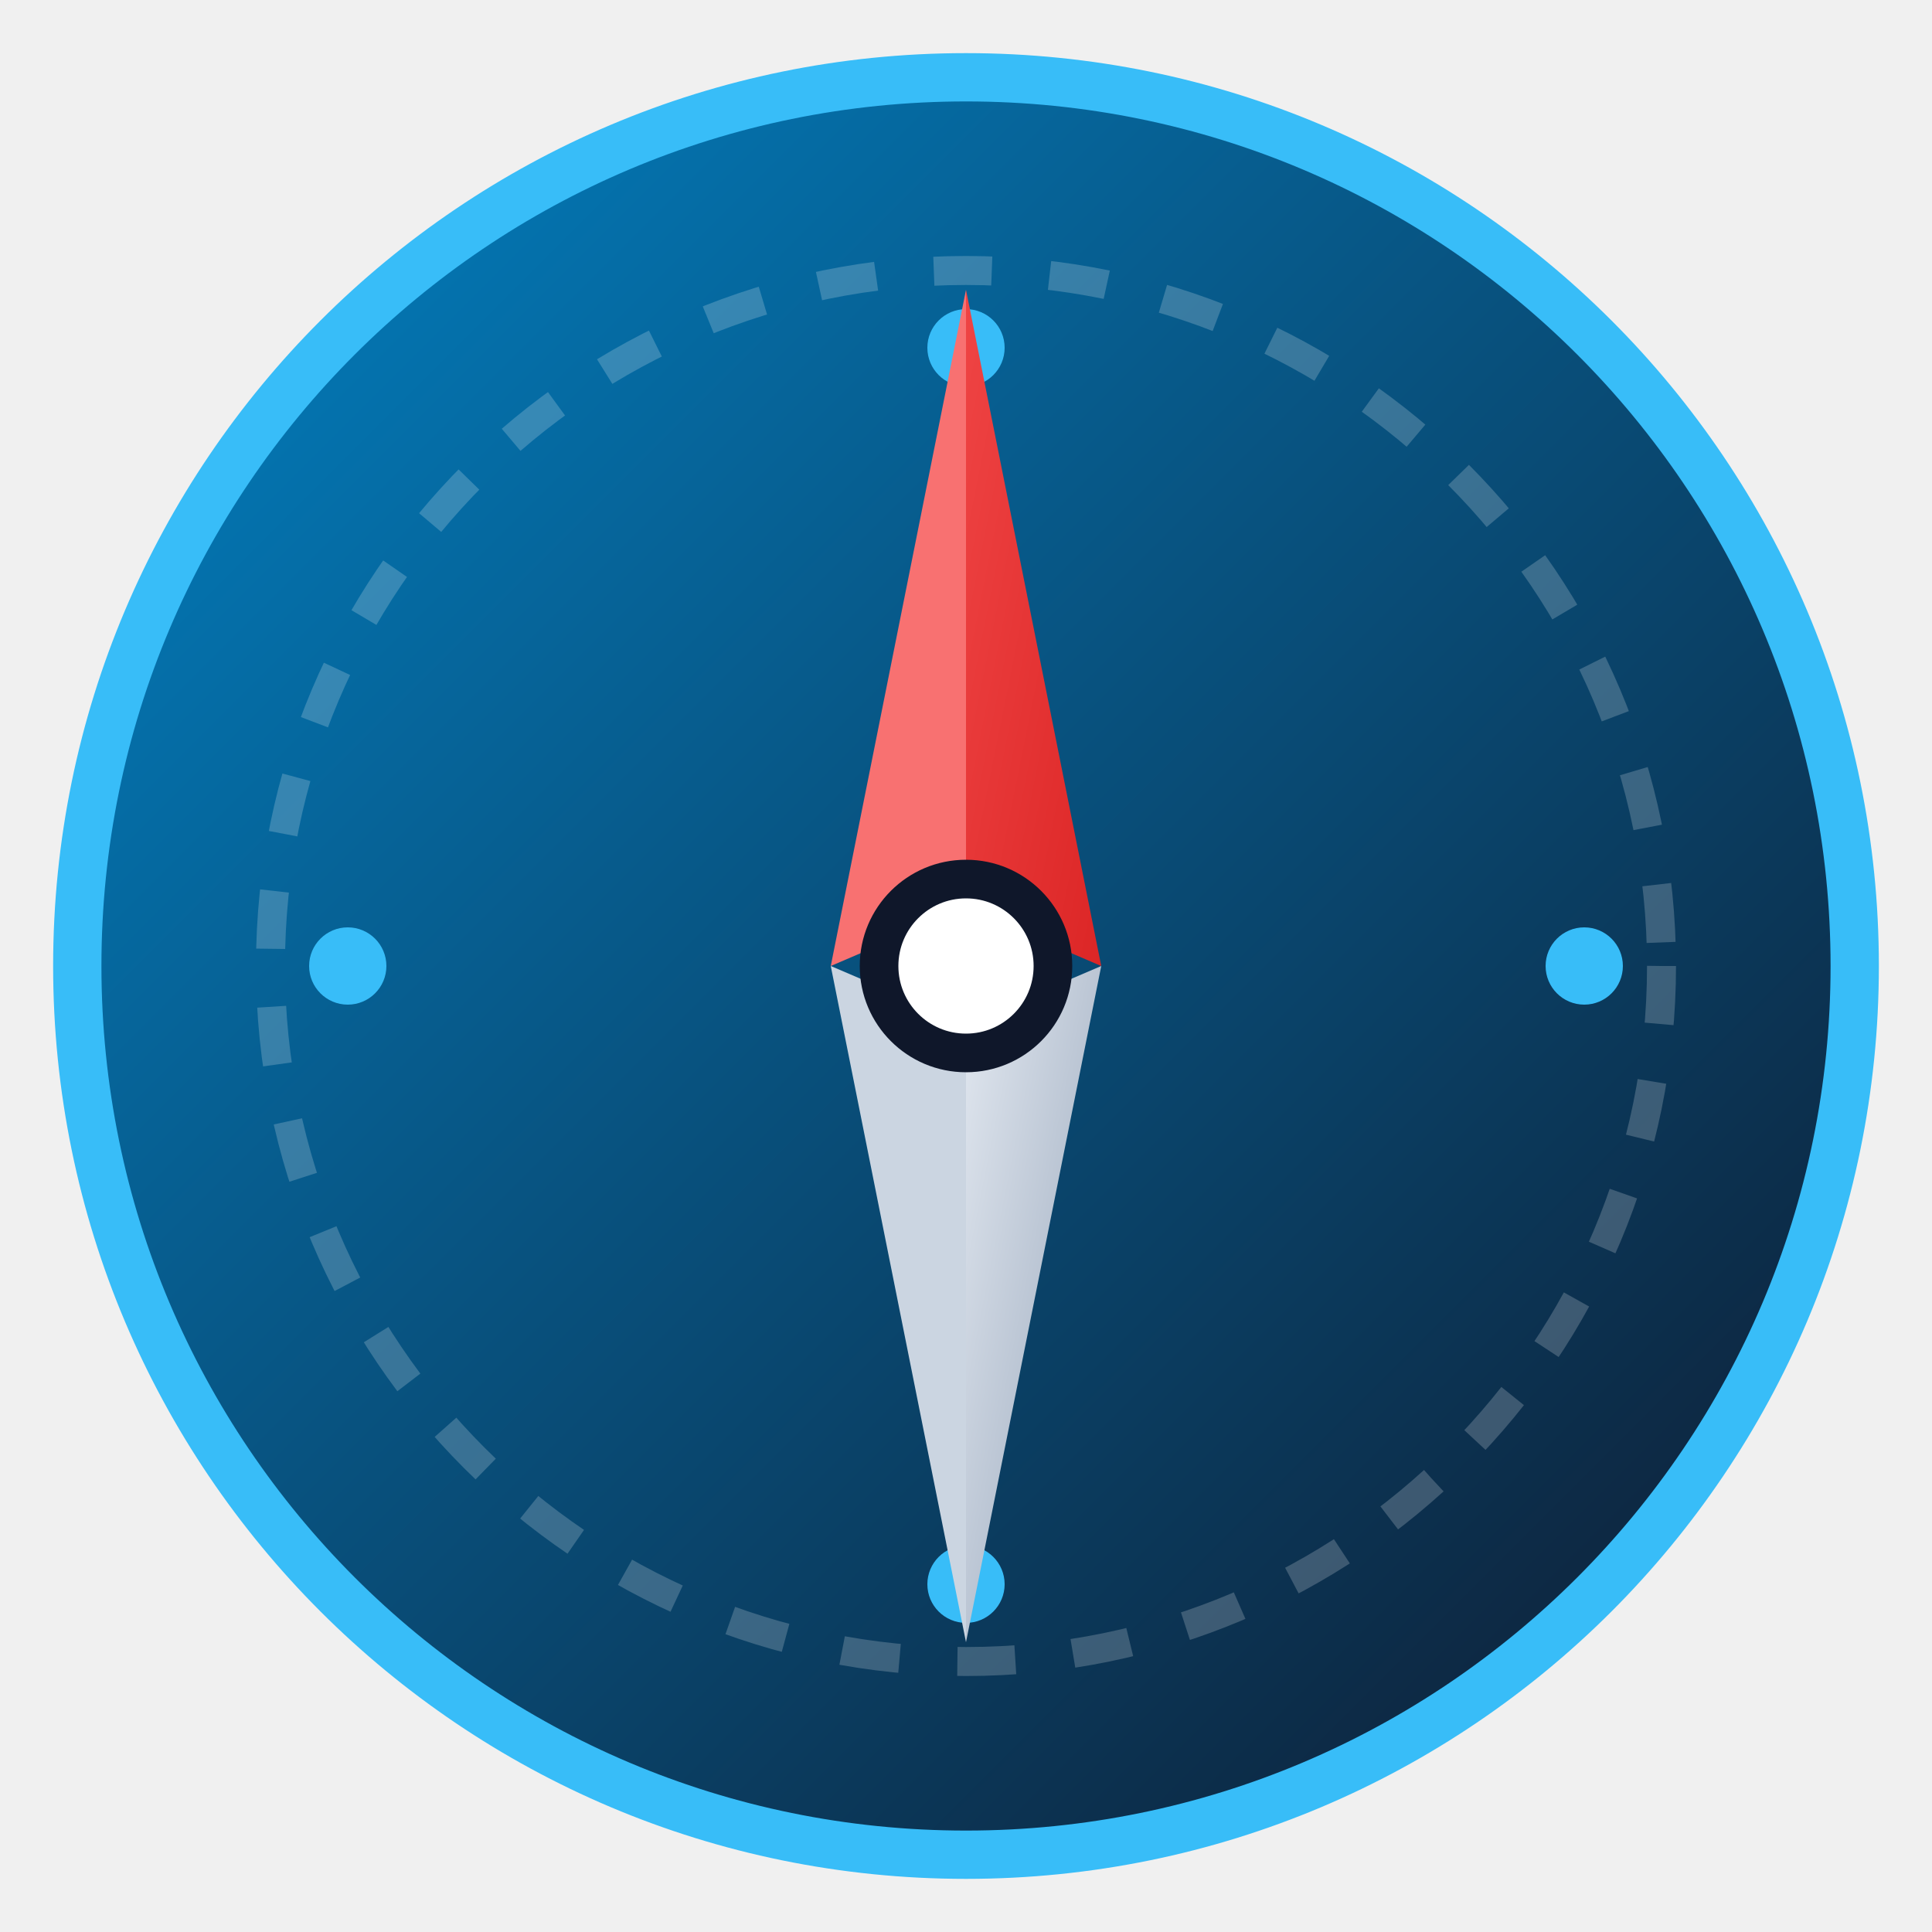
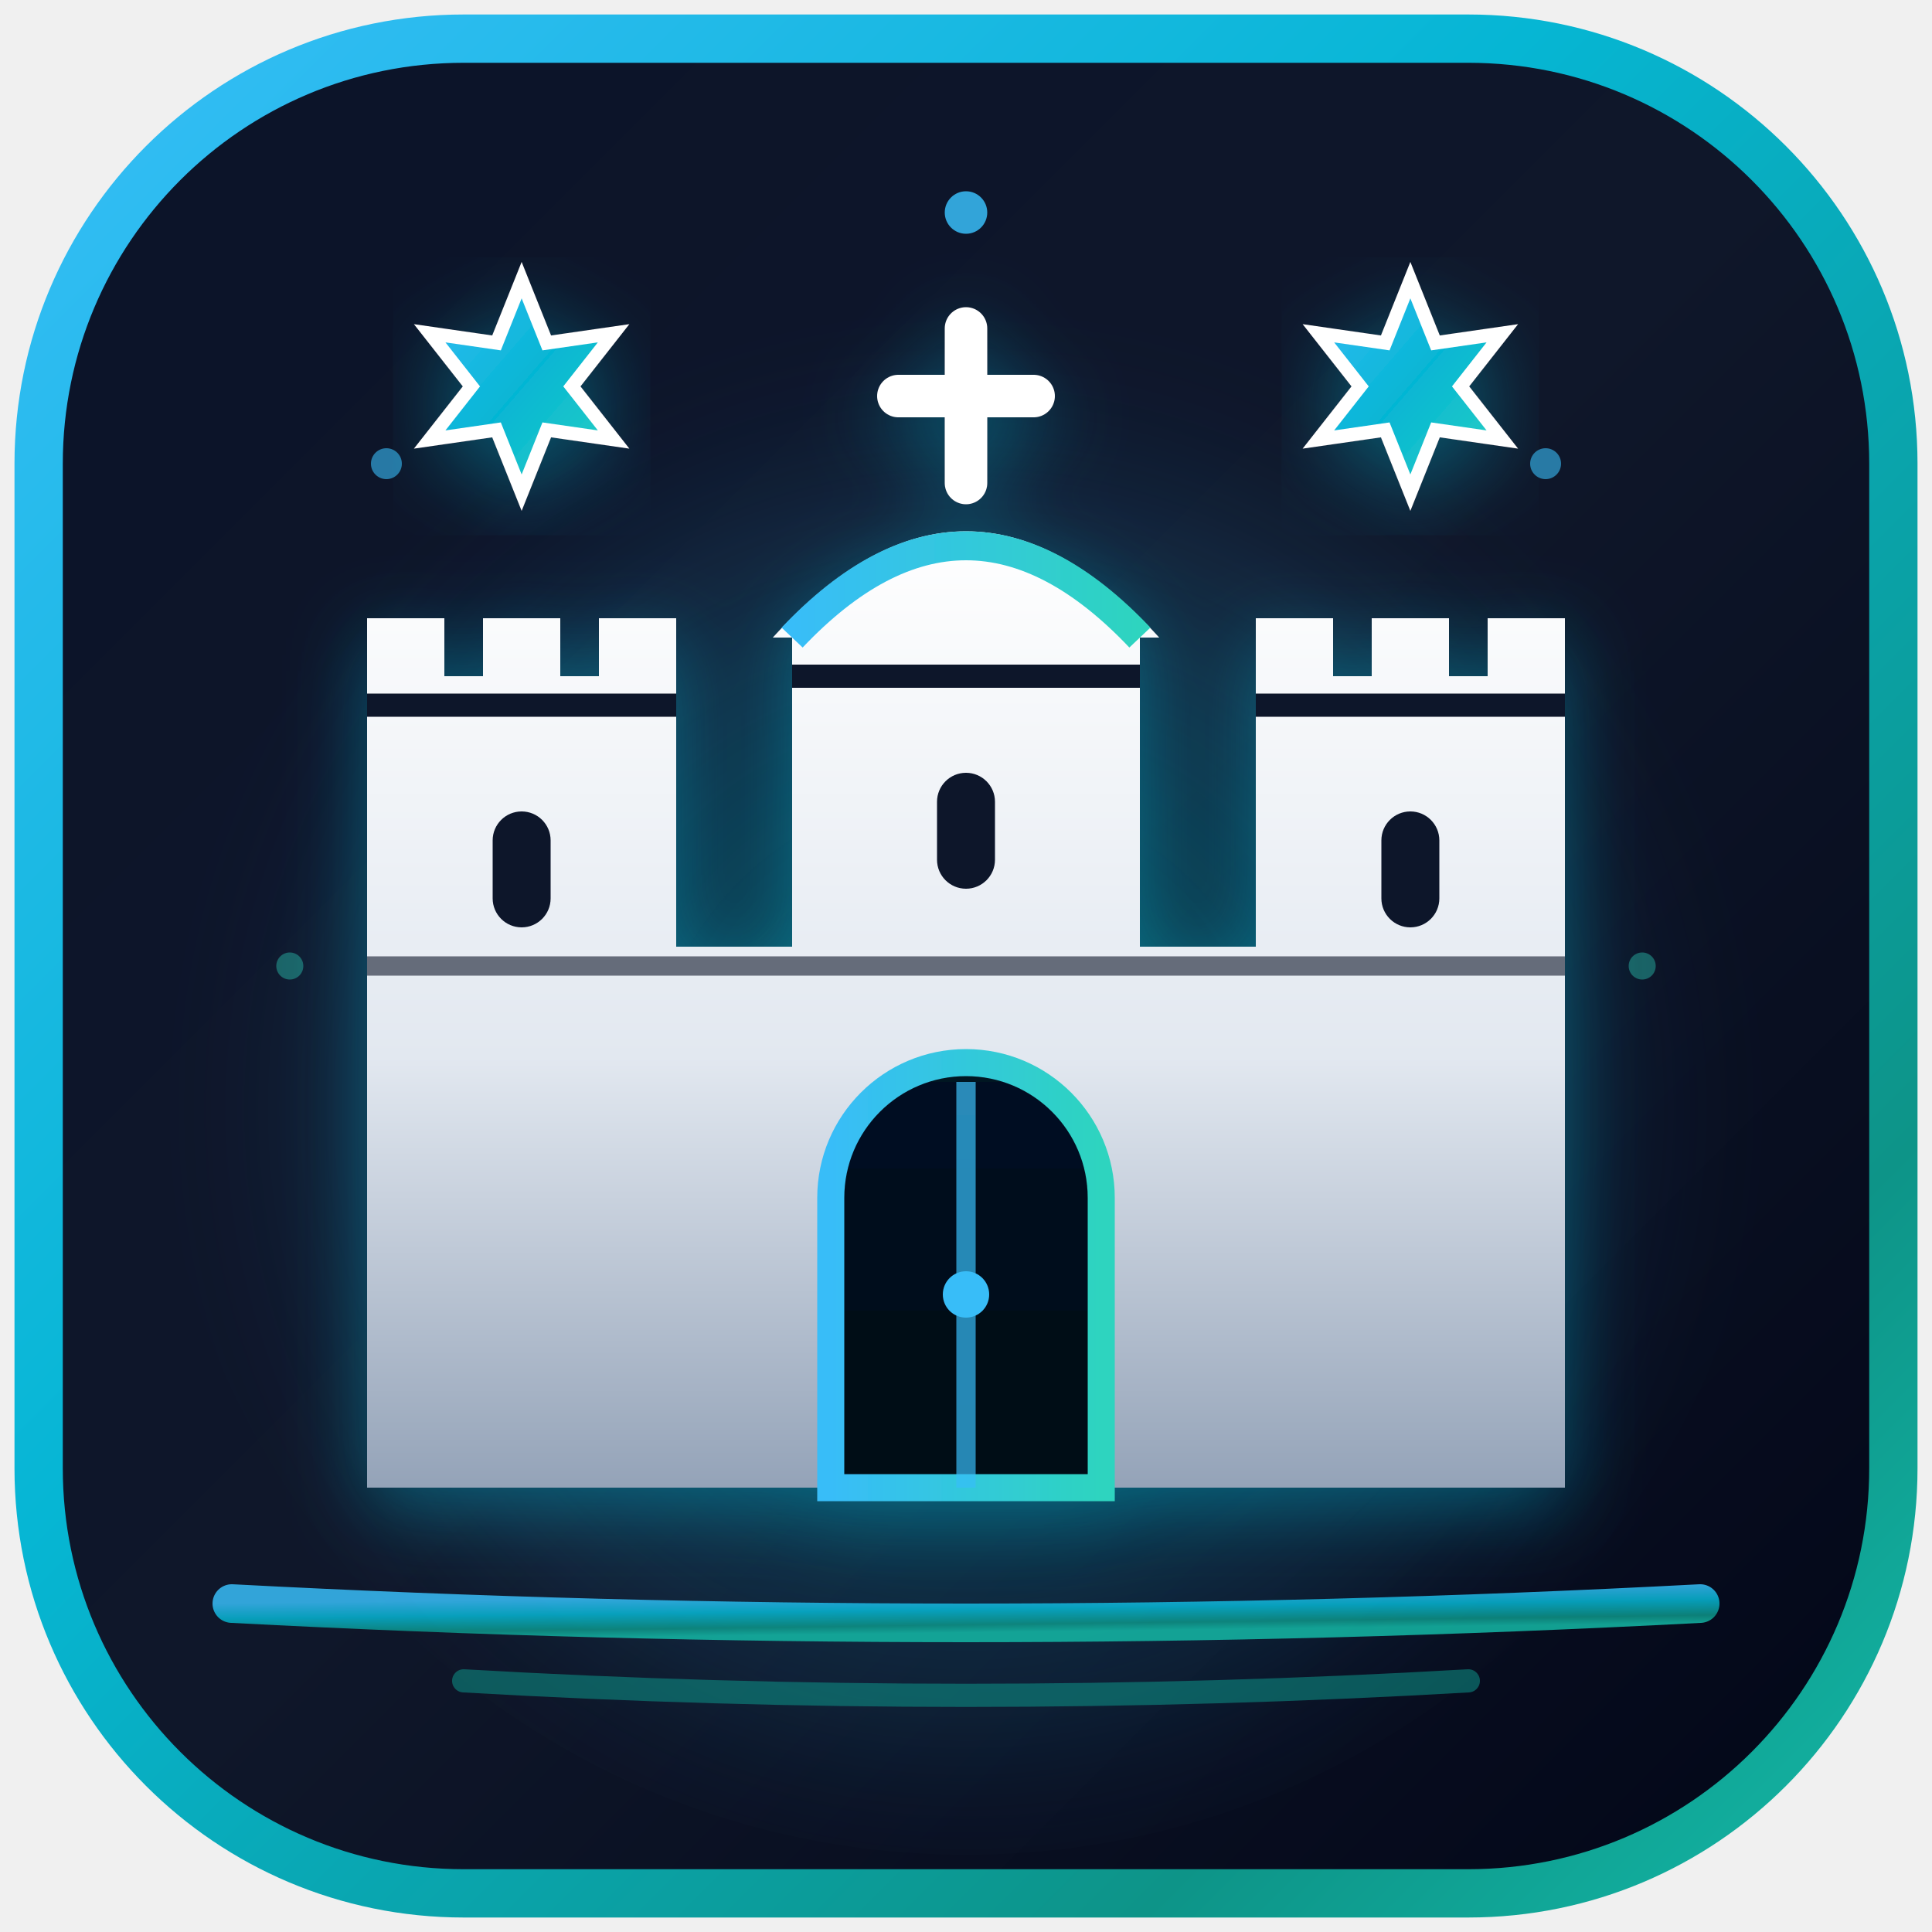
<svg xmlns="http://www.w3.org/2000/svg" viewBox="0 0 100 100" width="100%" height="100%">
  <defs>
-     <linearGradient id="compassGrad" x1="0%" y1="0%" x2="100%" y2="100%">
-       <stop offset="0%" stop-color="#0284C7" />
-       <stop offset="100%" stop-color="#0F172A" />
+     <linearGradient id="bgGrad" x1="0%" y1="0%" x2="100%" y2="100%">
+       <stop offset="0%" stop-color="#0B1329" />
+       <stop offset="50%" stop-color="#0F172A" />
+       <stop offset="100%" stop-color="#020617" />
    </linearGradient>
-     <linearGradient id="needleNorth" x1="0%" y1="0%" x2="100%" y2="100%">
-       <stop offset="0%" stop-color="#EF4444" />
-       <stop offset="100%" stop-color="#DC2626" />
+     <linearGradient id="borderGrad" x1="0%" y1="0%" x2="100%" y2="100%">
+       <stop offset="0%" stop-color="#38BDF8" />
+       <stop offset="40%" stop-color="#06B6D4" />
+       <stop offset="80%" stop-color="#0D9488" />
+       <stop offset="100%" stop-color="#14B8A6" />
    </linearGradient>
-     <linearGradient id="needleSouth" x1="0%" y1="0%" x2="100%" y2="100%">
-       <stop offset="0%" stop-color="#E2E8F0" />
+     <radialGradient id="auroraGlow" cx="50%" cy="54%" r="50%">
+       <stop offset="0%" stop-color="#0D9488" stop-opacity="0.45" />
+       <stop offset="45%" stop-color="#06B6D4" stop-opacity="0.22" />
+       <stop offset="75%" stop-color="#38BDF8" stop-opacity="0.08" />
+       <stop offset="100%" stop-color="#0B1329" stop-opacity="0" />
+     </radialGradient>
+     <linearGradient id="castleGrad" x1="0%" y1="0%" x2="0%" y2="100%">
+       <stop offset="0%" stop-color="#FFFFFF" />
+       <stop offset="55%" stop-color="#E2E8F0" />
      <stop offset="100%" stop-color="#94A3B8" />
    </linearGradient>
+     <linearGradient id="accentGrad" x1="0%" y1="0%" x2="100%" y2="0%">
+       <stop offset="0%" stop-color="#38BDF8" />
+       <stop offset="100%" stop-color="#2DD4BF" />
+     </linearGradient>
+     <linearGradient id="gateGrad" x1="0%" y1="0%" x2="0%" y2="100%">
+       <stop offset="0%" stop-color="#061224" />
+       <stop offset="100%" stop-color="#020712" />
+     </linearGradient>
+     <linearGradient id="starGrad" x1="0%" y1="0%" x2="100%" y2="100%">
+       <stop offset="0%" stop-color="#38BDF8" />
+       <stop offset="50%" stop-color="#06B6D4" />
+       <stop offset="100%" stop-color="#2DD4BF" />
+     </linearGradient>
+     <filter id="glow" x="-20%" y="-20%" width="140%" height="140%">
+       <feDropShadow dx="0" dy="1" stdDeviation="2" flood-color="#06B6D4" flood-opacity="0.4" />
+     </filter>
  </defs>
-   <circle cx="50" cy="50" r="46" fill="url(#compassGrad)" stroke="#38BDF8" stroke-width="2.5" />
-   <circle cx="50" cy="50" r="36" fill="none" stroke="rgba(255,255,255,0.2)" stroke-width="1.5" stroke-dasharray="3 3" />
-   <circle cx="50" cy="18" r="2" fill="#38BDF8" />
-   <circle cx="82" cy="50" r="2" fill="#38BDF8" />
-   <circle cx="50" cy="82" r="2" fill="#38BDF8" />
-   <circle cx="18" cy="50" r="2" fill="#38BDF8" />
-   <polygon points="50,15 57,50 50,47" fill="url(#needleNorth)" />
-   <polygon points="50,15 43,50 50,47" fill="#F87171" />
-   <polygon points="50,85 57,50 50,53" fill="url(#needleSouth)" />
-   <polygon points="50,85 43,50 50,53" fill="#CBD5E1" />
-   <circle cx="50" cy="50" r="4.5" fill="#FFFFFF" stroke="#0F172A" stroke-width="2" />
+   <rect x="2" y="2" width="96" height="96" rx="22" fill="url(#bgGrad)" stroke="url(#borderGrad)" stroke-width="2.5" />
+   <circle cx="50" cy="54" r="42" fill="url(#auroraGlow)" />
+   <circle cx="20" cy="24" r="0.8" fill="#38BDF8" opacity="0.6" />
+   <circle cx="80" cy="24" r="0.8" fill="#38BDF8" opacity="0.6" />
+   <circle cx="50" cy="11" r="1.1" fill="#38BDF8" opacity="0.85" />
+   <circle cx="15" cy="50" r="0.7" fill="#2DD4BF" opacity="0.4" />
+   <circle cx="85" cy="50" r="0.7" fill="#2DD4BF" opacity="0.4" />
+   <g filter="url(#glow)">
+     <path d="       M 19 77       L 19 32       L 23 32 L 23 35 L 25 35 L 25 32       L 29 32 L 29 35 L 31 35 L 31 32       L 35 32       L 35 49       L 41 49       L 41 33       L 40 33 Q 50 22 60 33 L 59 33       L 59 49       L 65 49       L 65 32       L 69 32 L 69 35 L 71 35 L 71 32       L 75 32 L 75 35 L 77 35 L 77 32       L 81 32       L 81 77       Z     " fill="url(#castleGrad)" />
+     <line x1="50" y1="17" x2="50" y2="25" stroke="#FFFFFF" stroke-width="2.2" stroke-linecap="round" />
+     <line x1="46.5" y1="20.5" x2="53.5" y2="20.5" stroke="#FFFFFF" stroke-width="2.2" stroke-linecap="round" />
+     <path d="M 41 33 Q 50 23.5 59 33" fill="none" stroke="url(#accentGrad)" stroke-width="1.5" />
+     <line x1="41" y1="35" x2="59" y2="35" stroke="#0F172A" stroke-width="1.2" />
+     <line x1="19" y1="36.5" x2="35" y2="36.5" stroke="#0F172A" stroke-width="1.2" />
+     <line x1="65" y1="36.5" x2="81" y2="36.5" stroke="#0F172A" stroke-width="1.2" />
+     <rect x="25.5" y="42" width="3" height="6" rx="1.5" fill="#0B1329" />
+     <rect x="48.5" y="40" width="3" height="6" rx="1.5" fill="#0B1329" />
+     <rect x="71.5" y="42" width="3" height="6" rx="1.5" fill="#0B1329" />
+     <line x1="19" y1="50" x2="81" y2="50" stroke="#0F172A" stroke-width="1" opacity="0.6" />
+     <path d="M 43 77 L 43 62 A 7 7 0 0 1 57 62 L 57 77 Z" fill="url(#gateGrad)" stroke="url(#accentGrad)" stroke-width="1.4" />
+     <line x1="50" y1="56" x2="50" y2="77" stroke="#38BDF8" stroke-width="1" opacity="0.7" />
+     <circle cx="50" cy="67" r="1.2" fill="#38BDF8" />
+   </g>
+   <polygon points="27.0,14.5 28.3,17.75 31.76,17.25 29.6,20.0 31.76,22.75 28.3,22.25 27.0,25.5 25.7,22.25 22.24,22.75 24.4,20.0 22.24,17.25 25.7,17.75" fill="url(#starGrad)" stroke="#FFFFFF" stroke-width="0.7" filter="url(#glow)" />
+   <polygon points="73.0,14.5 74.3,17.75 77.76,17.25 75.6,20.0 77.76,22.75 74.3,22.25 73.0,25.5 71.7,22.25 68.24,22.75 70.4,20.0 68.24,17.25 71.7,17.75" fill="url(#starGrad)" stroke="#FFFFFF" stroke-width="0.7" filter="url(#glow)" />
+   <path d="M 12 83 Q 50 85 88 83" fill="none" stroke="url(#borderGrad)" stroke-width="2" stroke-linecap="round" opacity="0.85" />
+   <path d="M 24 87 Q 50 88.5 76 87" fill="none" stroke="#0D9488" stroke-width="1.2" stroke-linecap="round" opacity="0.55" />
</svg>
